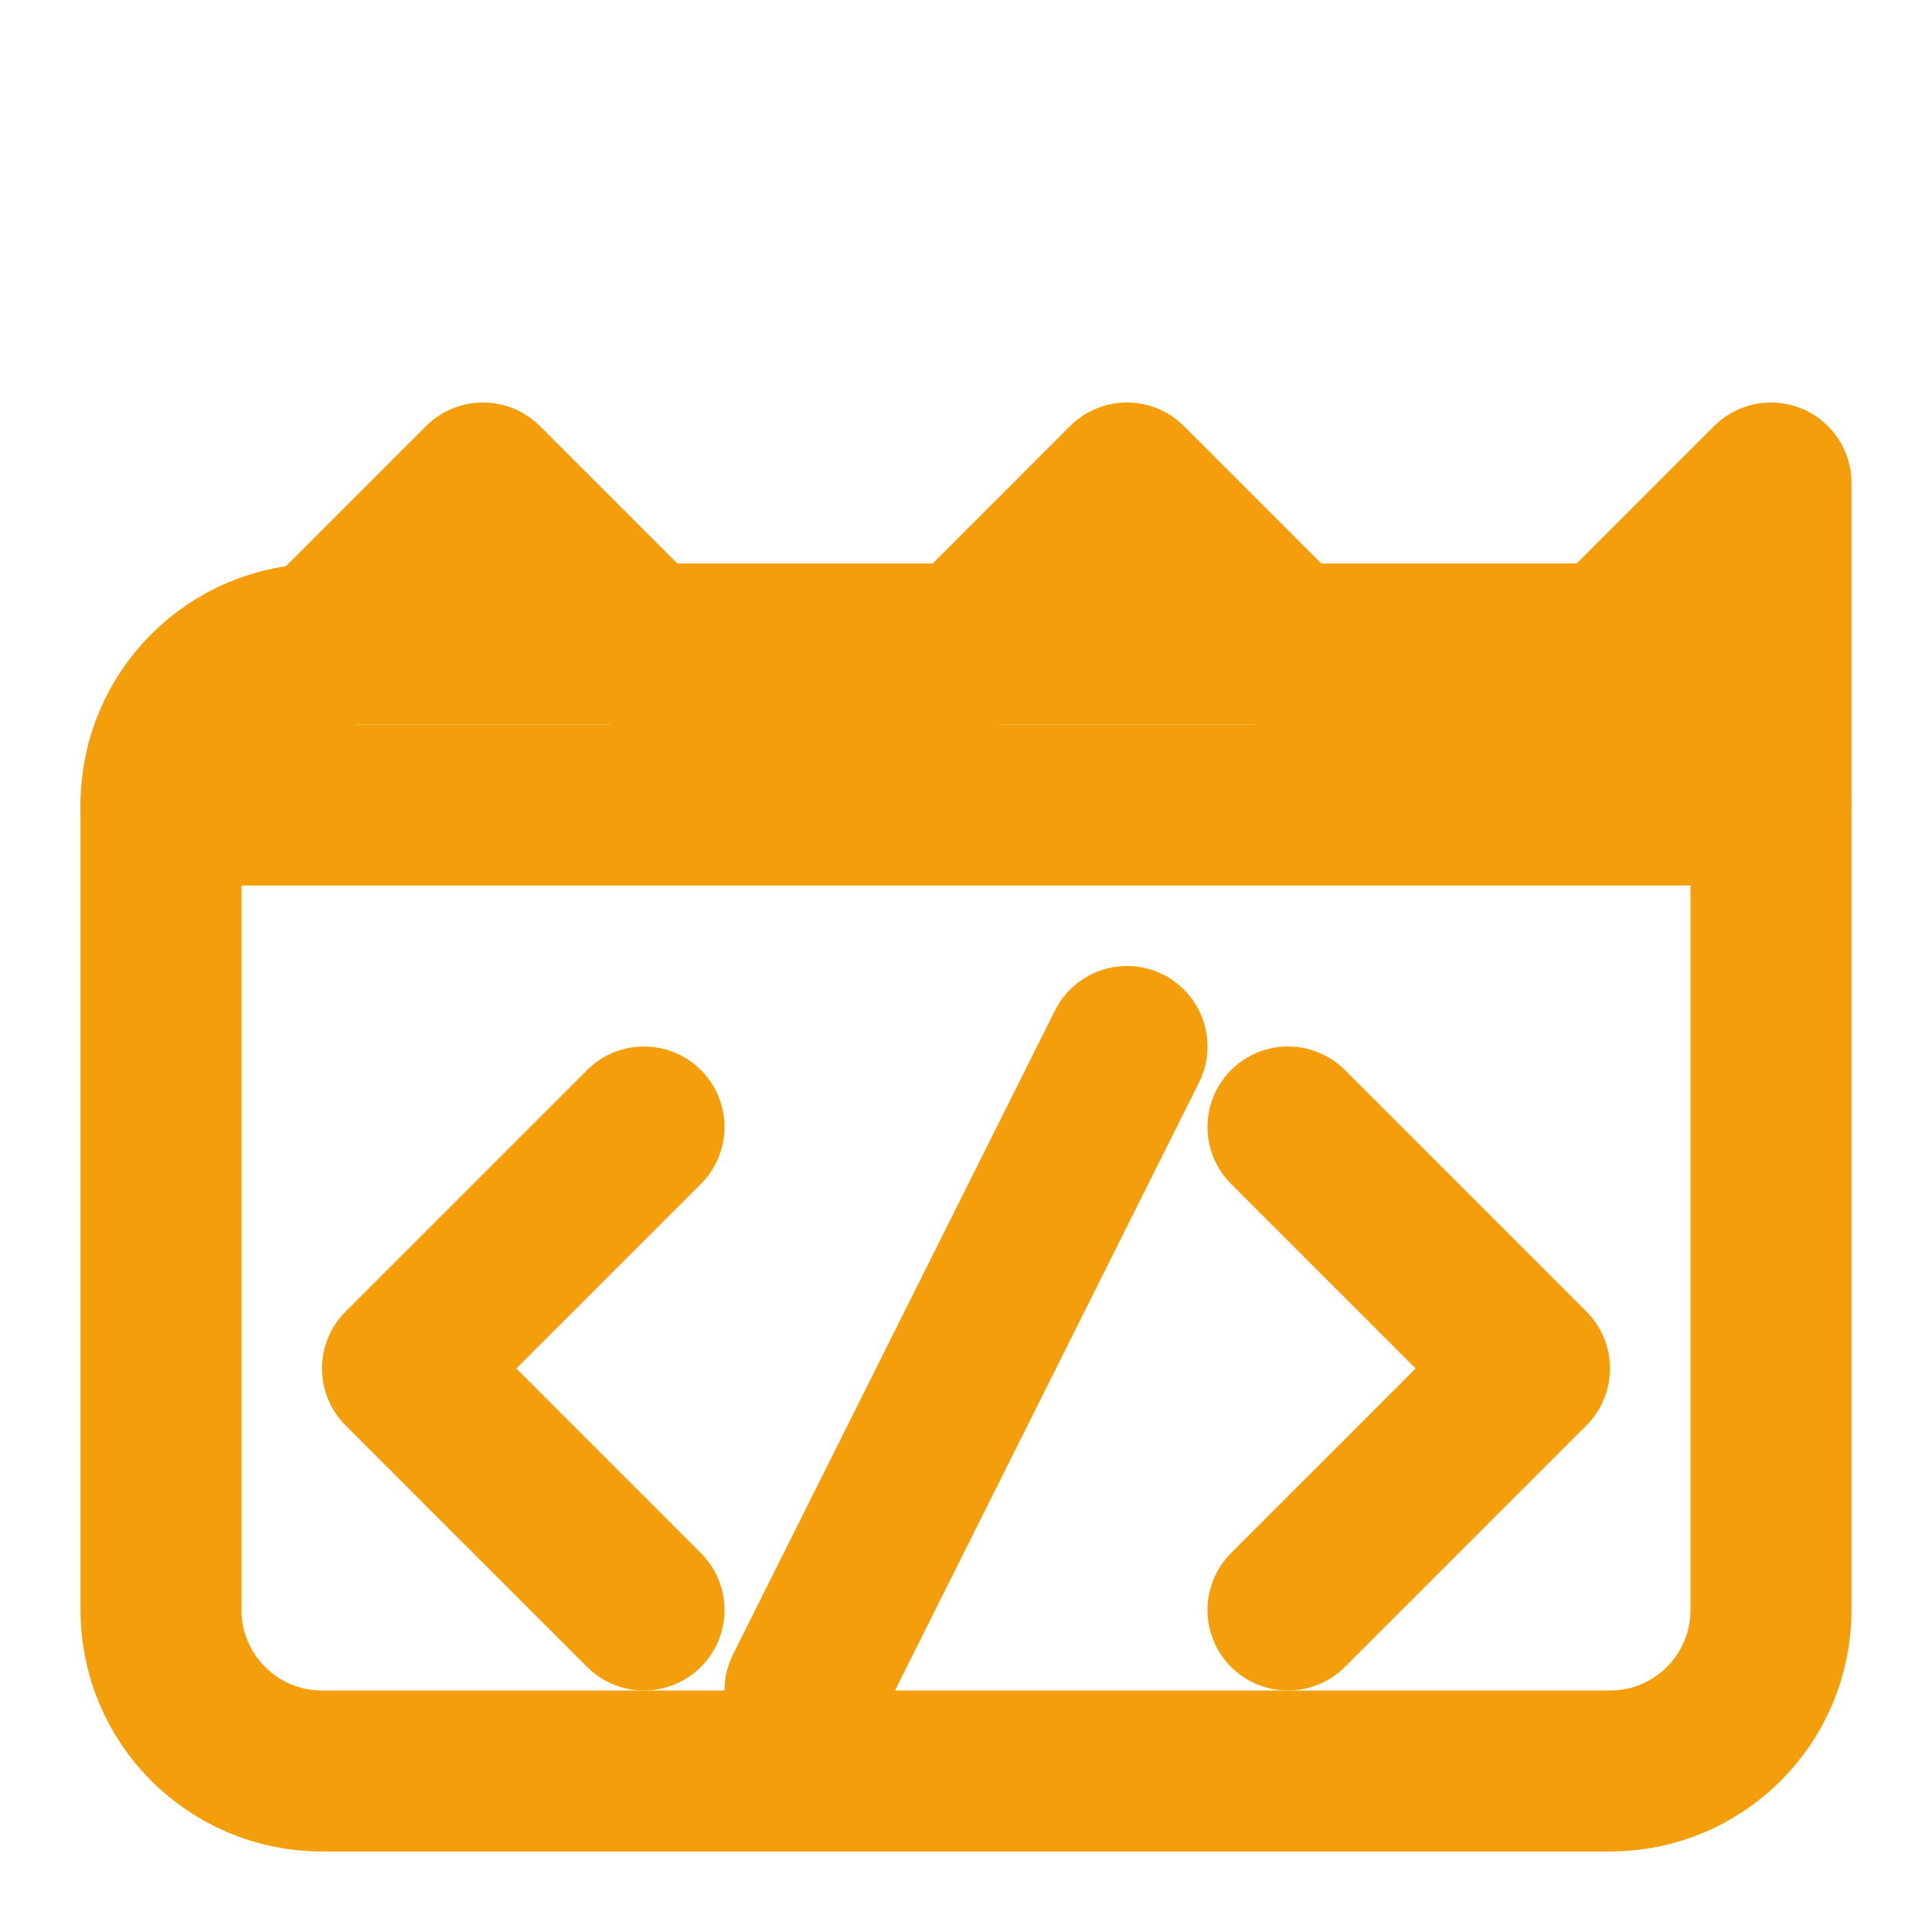
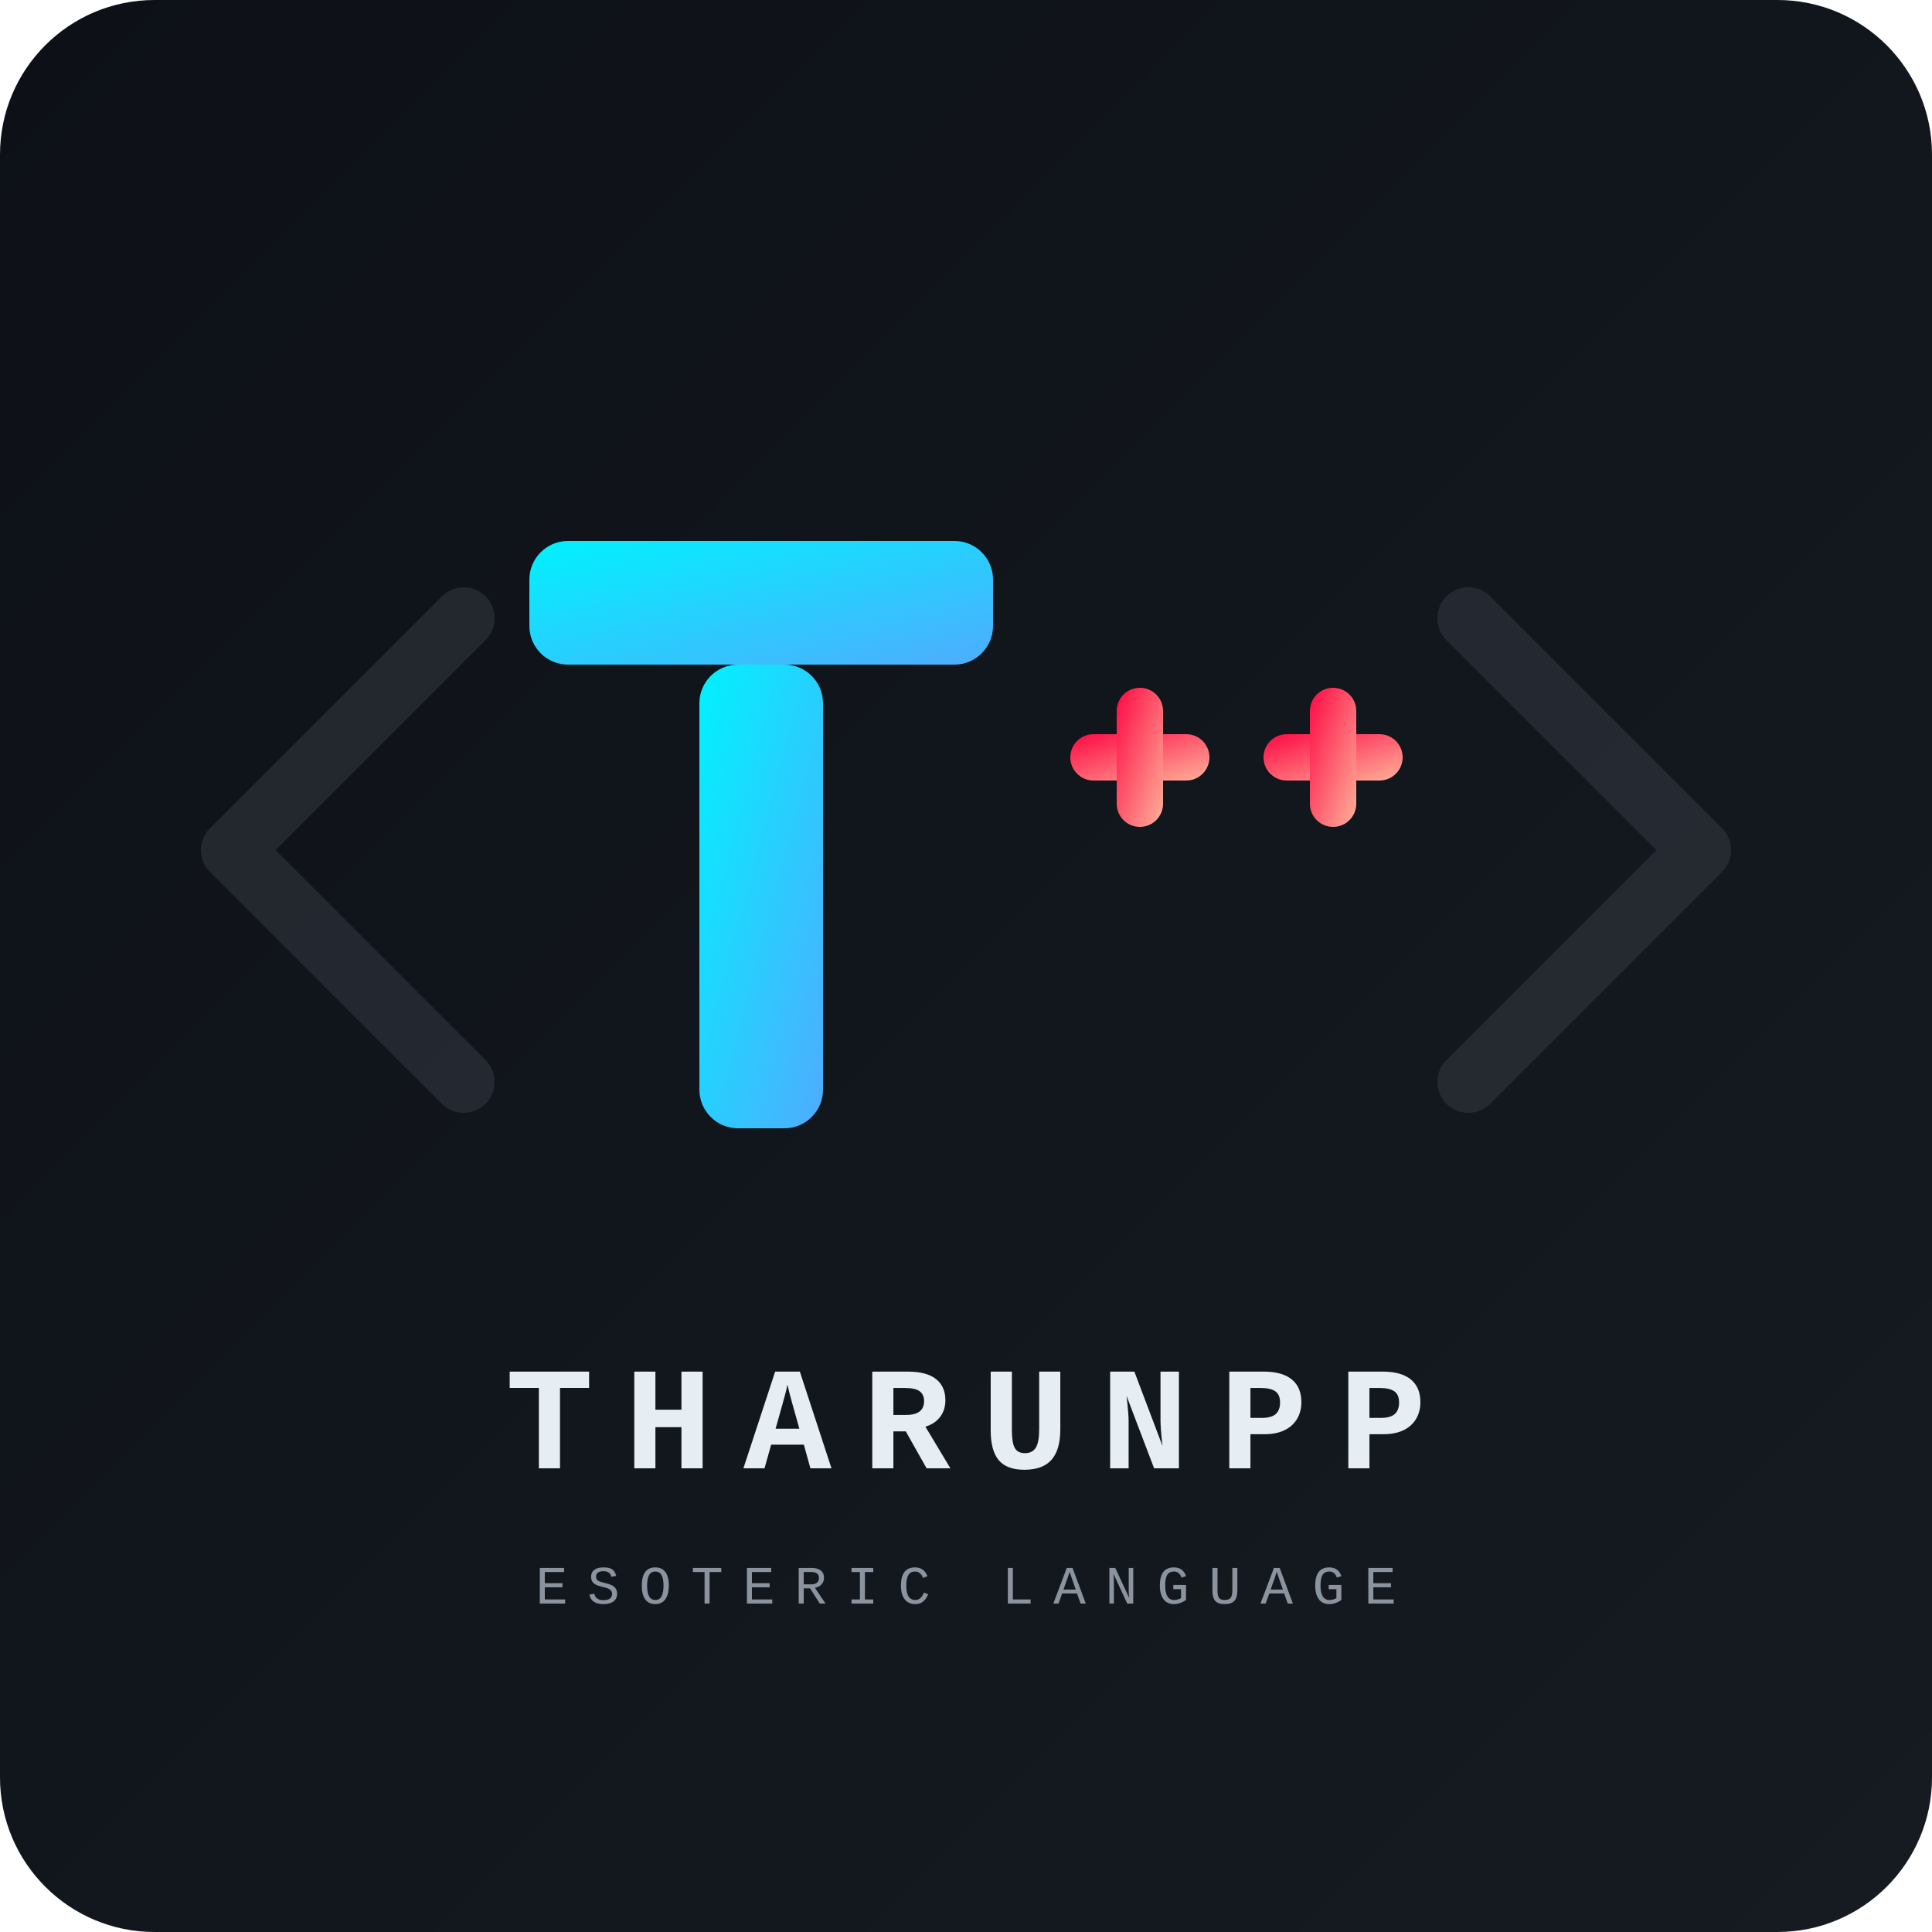
- <svg xmlns="http://www.w3.org/2000/svg" viewBox="0 0 24 24" fill="none" stroke="#f59e0b" stroke-width="2" stroke-linecap="round" stroke-linejoin="round">
-   <rect x="2" y="8" width="20" height="14" rx="2" ry="2" />
-   <path d="M2 10l4-4 4 4 4-4 4 4 4-4v4H2z" />
-   <polyline points="8 14 5 17 8 20" />
-   <polyline points="16 14 19 17 16 20" />
-   <line x1="14" y1="13" x2="10" y2="21" />
+ <svg xmlns="http://www.w3.org/2000/svg" viewBox="0 0 500 500" width="100%" height="100%">
+   <defs>
+     <linearGradient id="tGrad" x1="0%" y1="0%" x2="100%" y2="100%">
+       <stop offset="0%" stop-color="#00F2FE" />
+       <stop offset="100%" stop-color="#4FACFE" />
+     </linearGradient>
+     <linearGradient id="plusGrad" x1="0%" y1="0%" x2="100%" y2="100%">
+       <stop offset="0%" stop-color="#FF0844" />
+       <stop offset="100%" stop-color="#FFB199" />
+     </linearGradient>
+     <linearGradient id="bgGrad" x1="0%" y1="0%" x2="100%" y2="100%">
+       <stop offset="0%" stop-color="#0D1117" />
+       <stop offset="100%" stop-color="#161B22" />
+     </linearGradient>
+   </defs>
+   <rect width="500" height="500" rx="40" fill="url(#bgGrad)" />
+   <path d="M 120 160 L 60 220 L 120 280" stroke="#30363D" stroke-width="16" fill="none" stroke-linecap="round" stroke-linejoin="round" opacity="0.6" />
+   <path d="M 380 160 L 440 220 L 380 280" stroke="#30363D" stroke-width="16" fill="none" stroke-linecap="round" stroke-linejoin="round" opacity="0.6" />
+   <g transform="translate(-13, 0)">
+     <rect x="150" y="140" width="120" height="32" rx="10" fill="url(#tGrad)" />
+     <rect x="194" y="172" width="32" height="120" rx="10" fill="url(#tGrad)" />
+     <rect x="290" y="190" width="36" height="12" rx="6" fill="url(#plusGrad)" />
+     <rect x="302" y="178" width="12" height="36" rx="6" fill="url(#plusGrad)" />
+     <rect x="340" y="190" width="36" height="12" rx="6" fill="url(#plusGrad)" />
+     <rect x="352" y="178" width="12" height="36" rx="6" fill="url(#plusGrad)" />
+   </g>
+   <text x="250" y="380" font-family="'Courier New', Consolas, monospace" font-size="38" font-weight="900" fill="#E6EDF3" text-anchor="middle" letter-spacing="8">THARUNPP</text>
+   <text x="250" y="415" font-family="'Courier New', Consolas, monospace" font-size="14" fill="#8B949E" text-anchor="middle" letter-spacing="5">ESOTERIC LANGUAGE</text>
</svg>
